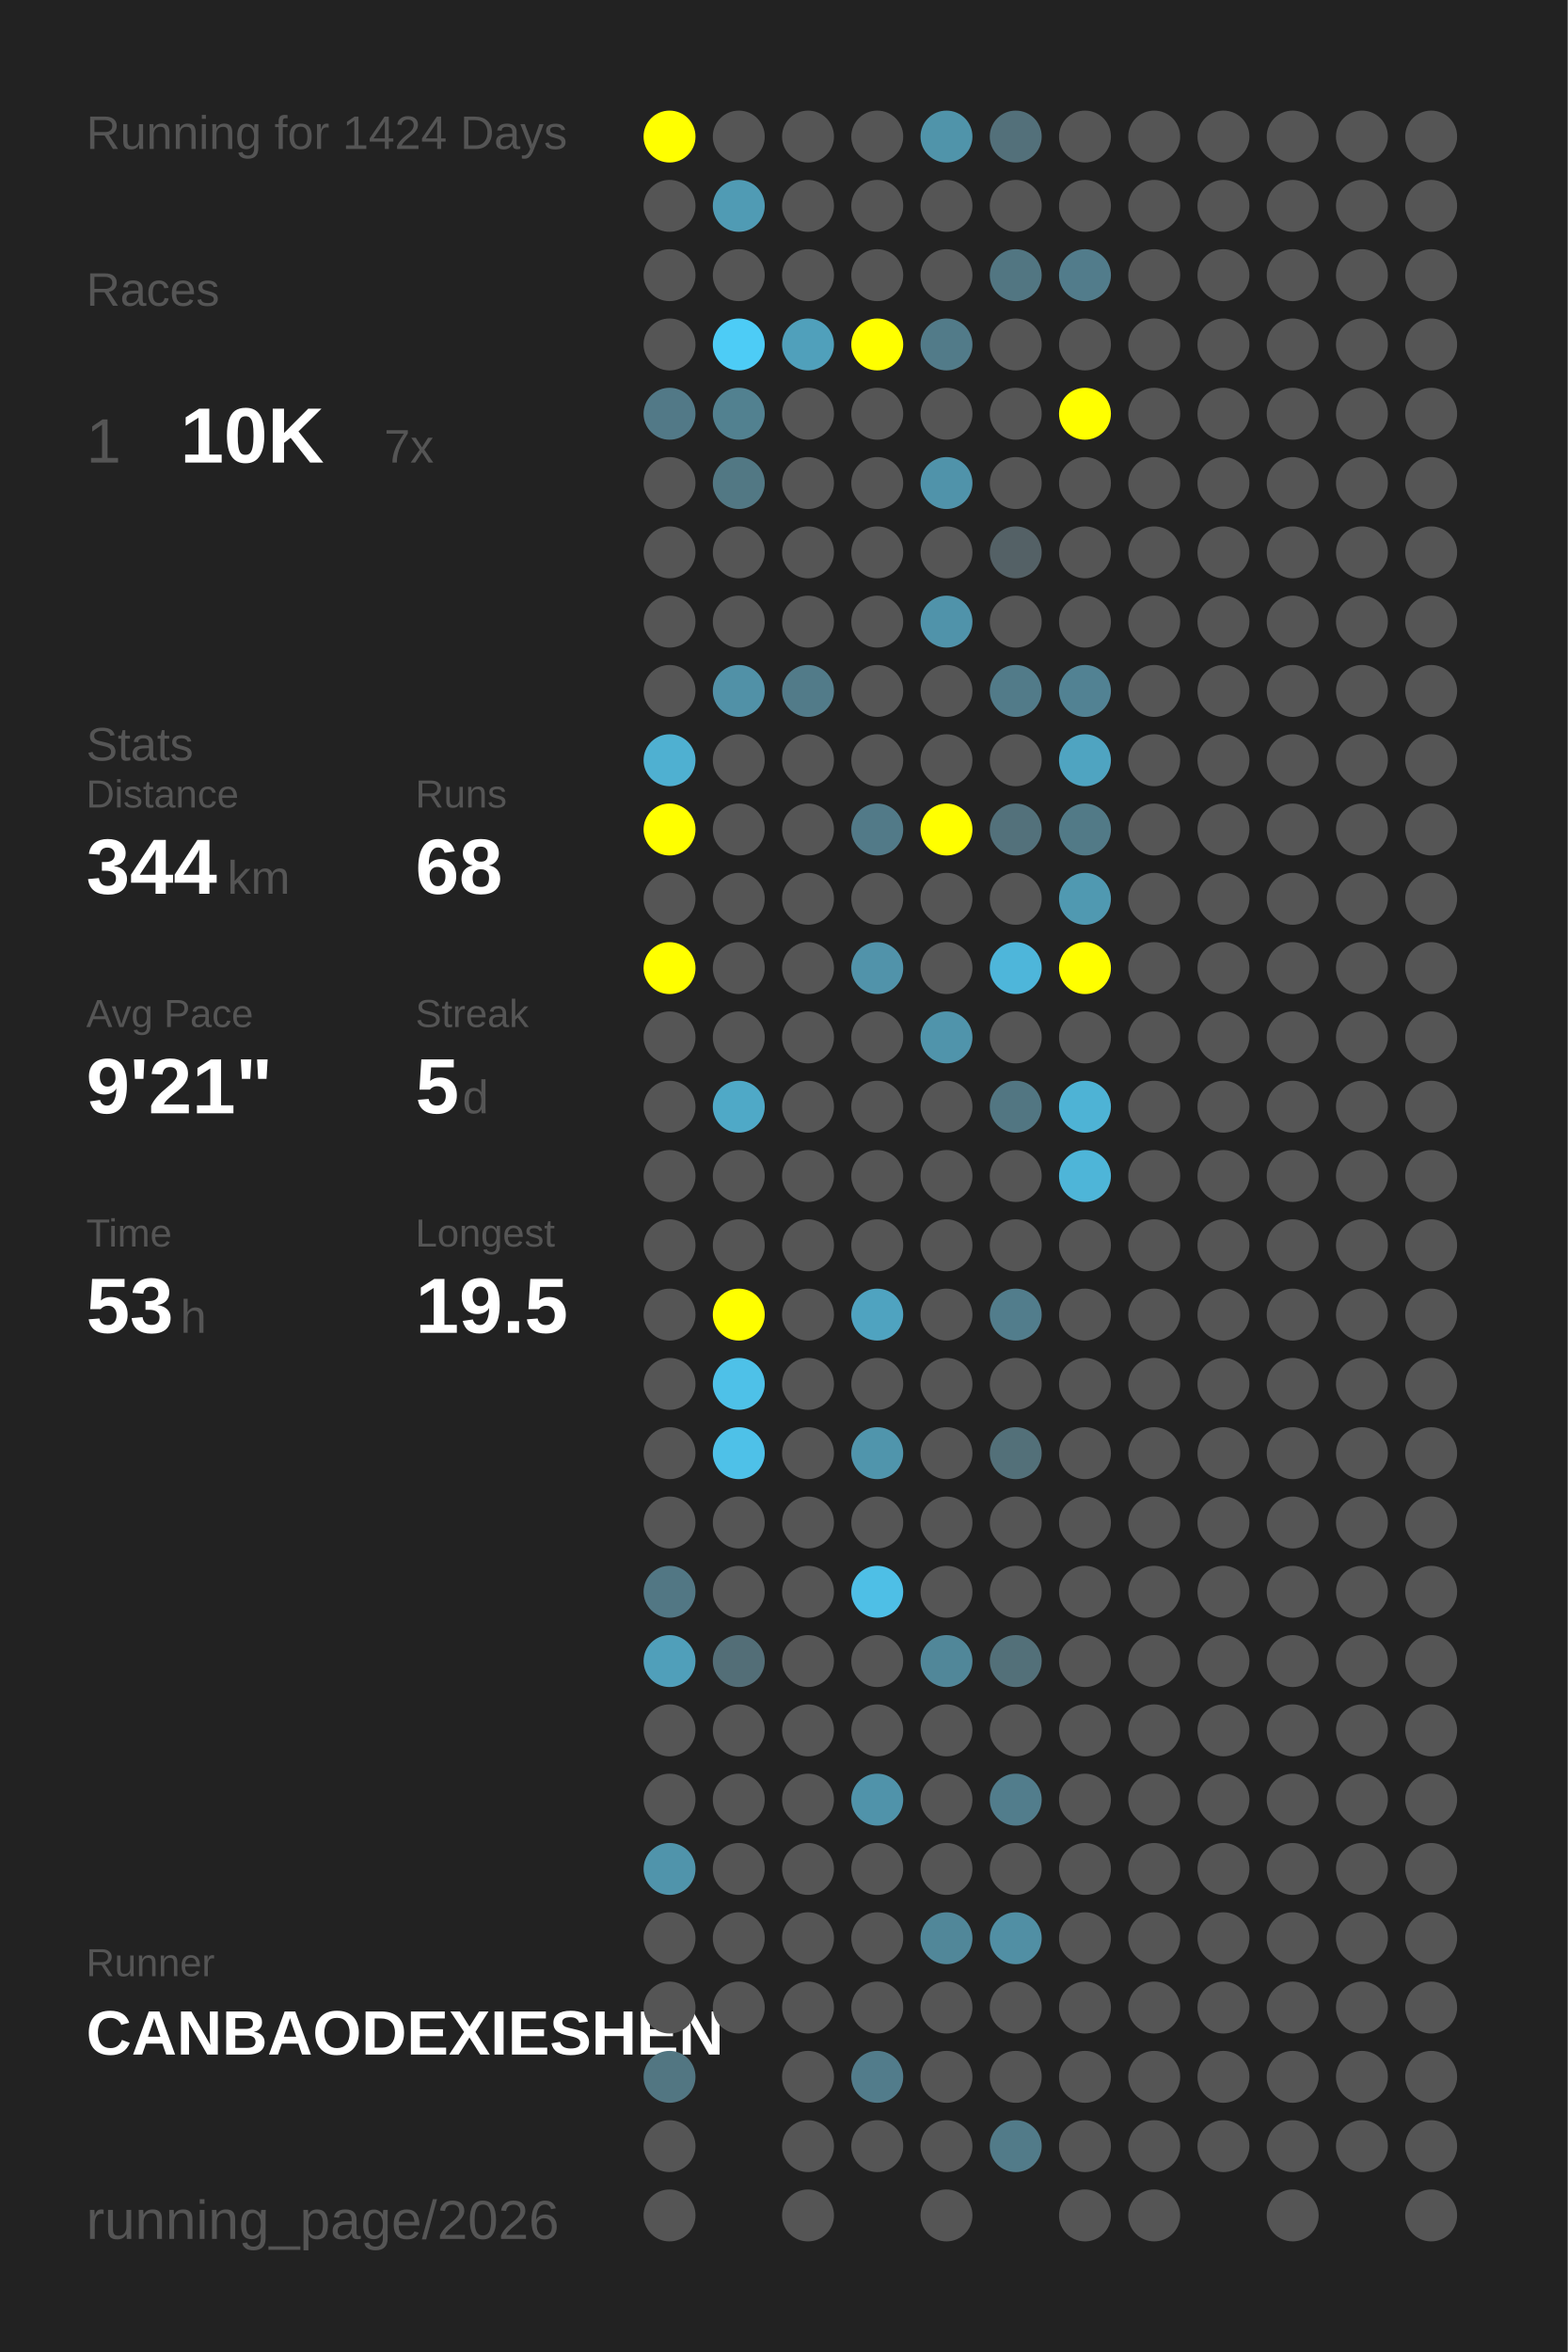
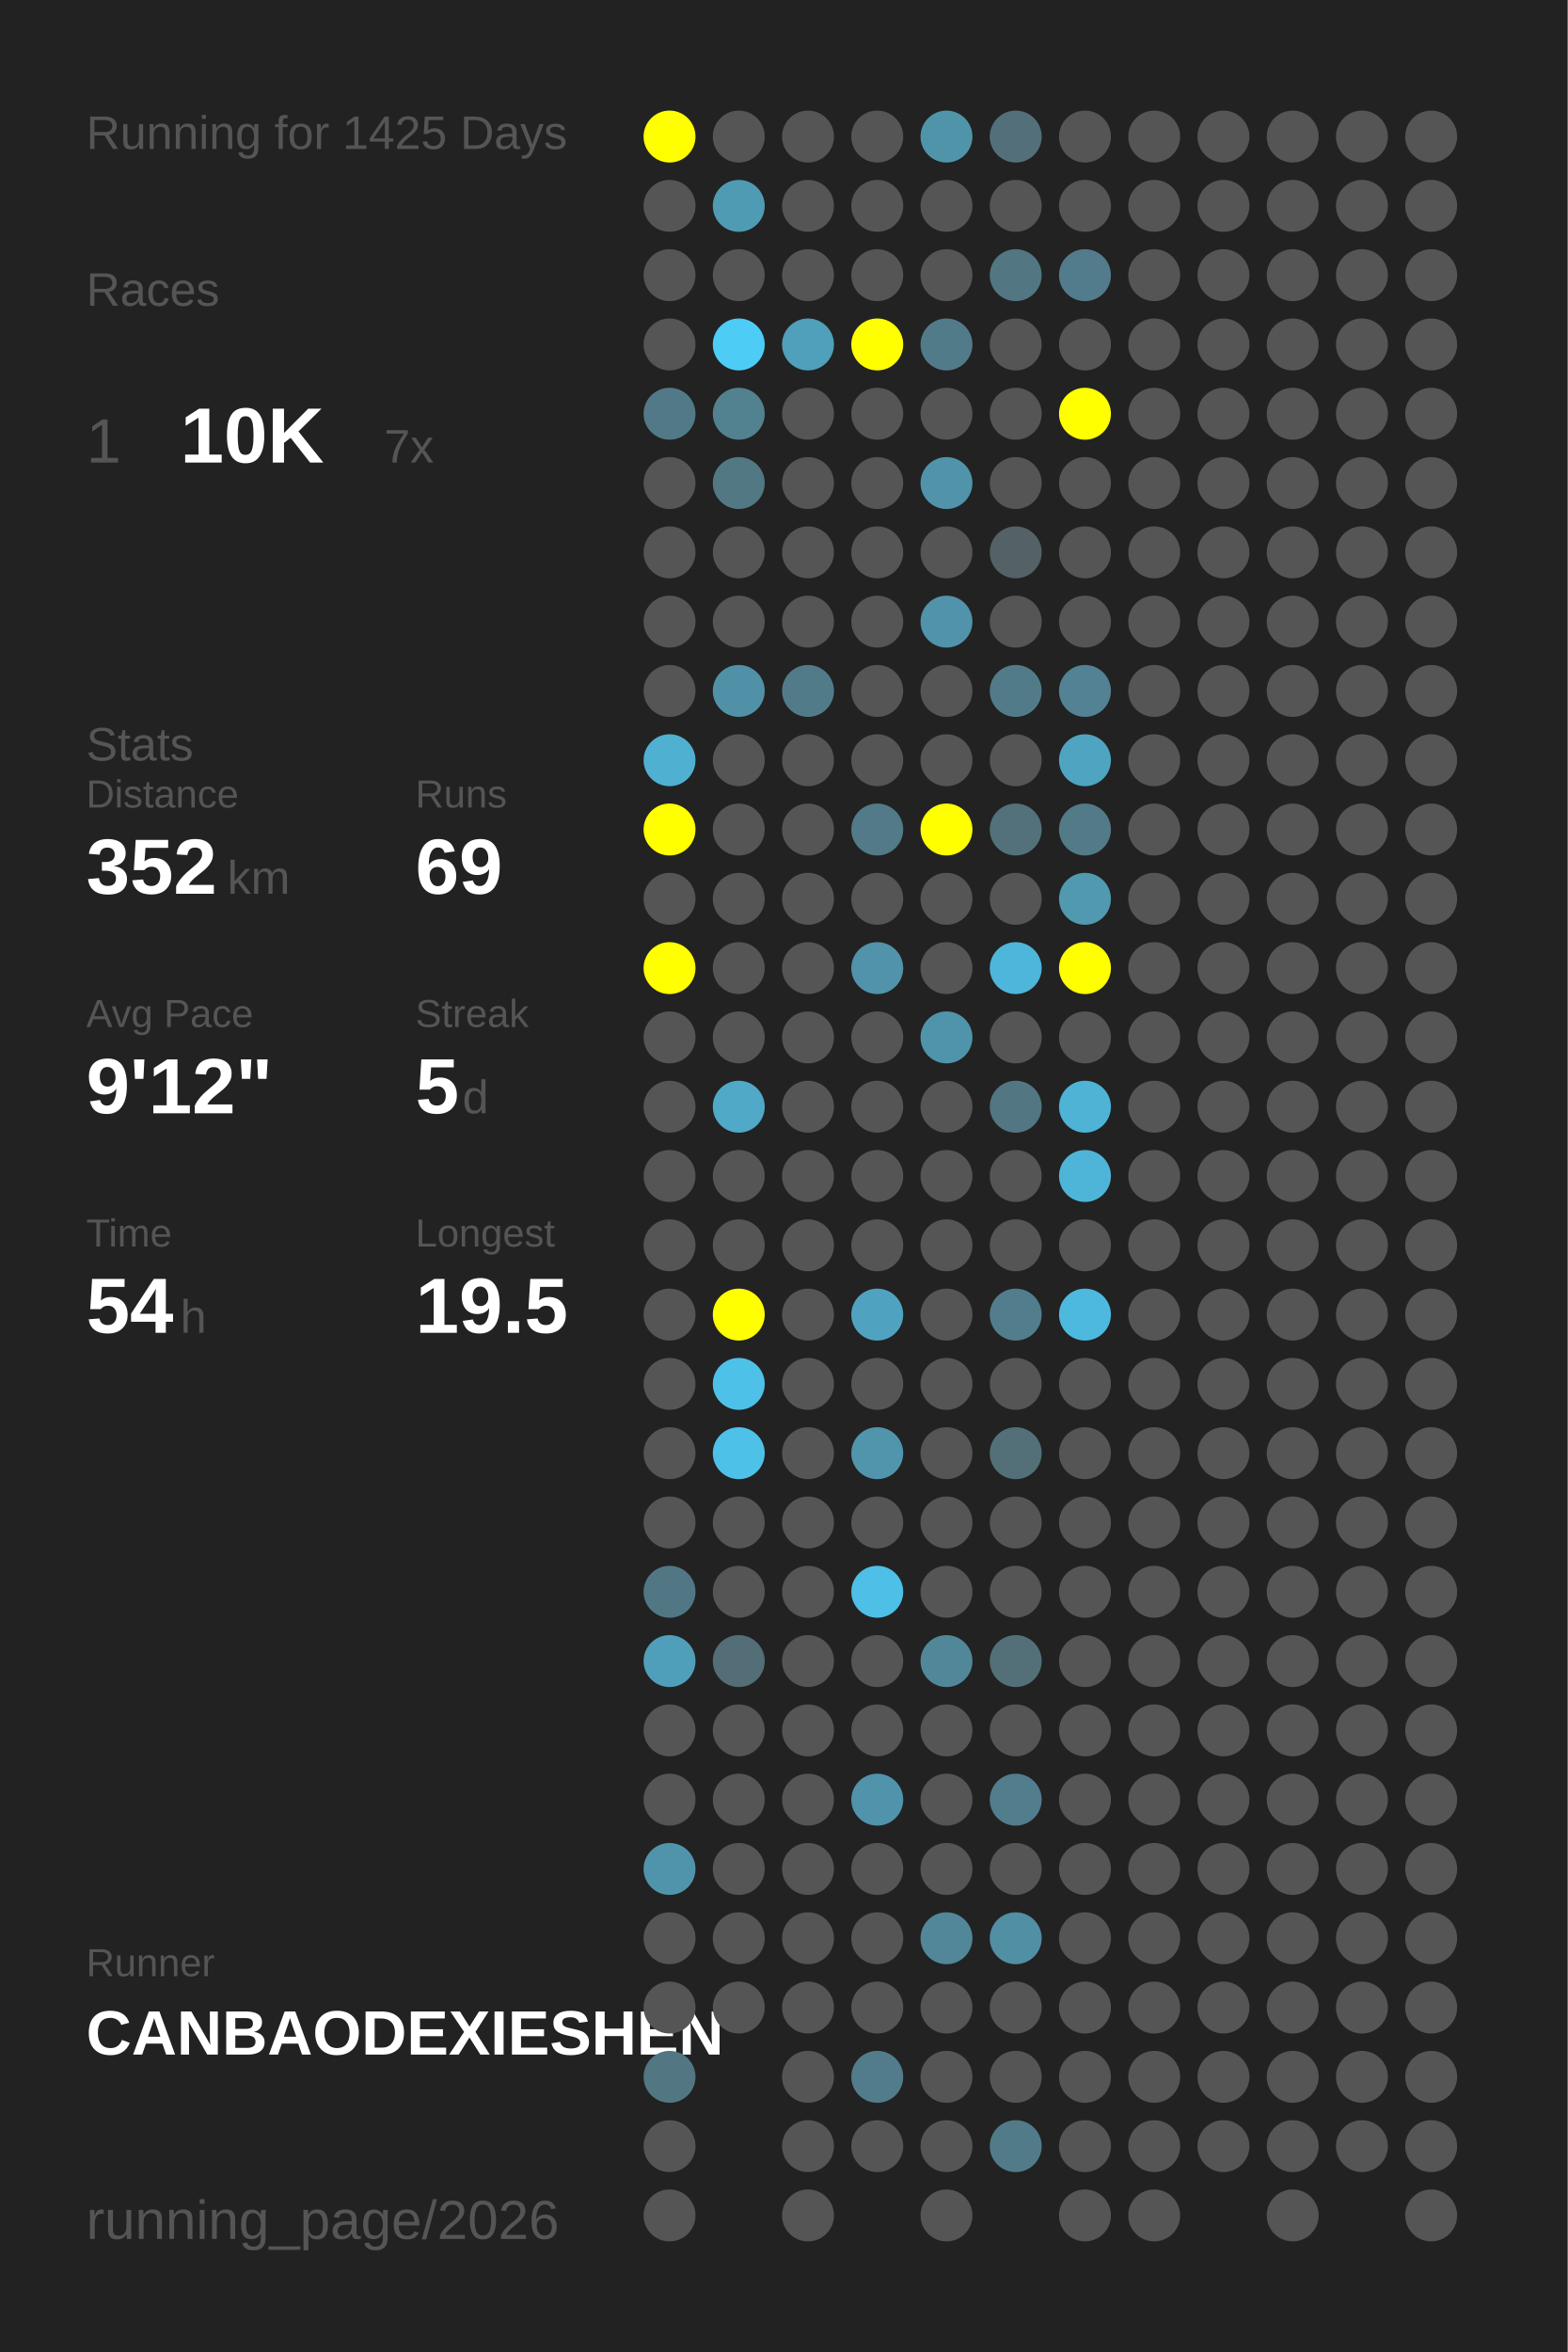
<svg xmlns="http://www.w3.org/2000/svg" baseProfile="full" height="300mm" version="1.1" viewBox="0,0,200,300" width="200mm">
  <defs />
  <rect fill="#222222" height="300" width="200" x="0" y="0" />
-   <text fill="#555555" style="font-size:6px; font-family:Arial;" x="11" y="19">Running for 1424 Days</text>
+   <text fill="#555555" style="font-size:6px; font-family:Arial;" x="11" y="19">Running for 1425 Days</text>
  <text fill="#555555" style="font-size:6px; font-family:Arial;" x="11" y="39">Races</text>
  <text fill="#555555" style="font-size:8px; font-family:Arial;" x="11" y="59">1</text>
  <text fill="#FFFFFF" style="font-size:10px; font-family:Arial; font-weight:bold;" x="23" y="59">10K</text>
  <text fill="#555555" style="font-size:6px; font-family:Arial;" x="49" y="59">7x</text>
  <text fill="#555555" style="font-size:6px; font-family:Arial;" x="11" y="97">Stats</text>
  <text fill="#555555" style="font-size:5px; font-family:Arial;" x="11" y="103">Distance</text>
-   <text fill="#FFFFFF" style="font-size:10px; font-family:Arial; font-weight:bold;" x="11" y="114">344</text>
+   <text fill="#FFFFFF" style="font-size:10px; font-family:Arial; font-weight:bold;" x="11" y="114">352</text>
  <text fill="#555555" style="font-size:6px; font-family:Arial;" x="29" y="114">km</text>
  <text fill="#555555" style="font-size:5px; font-family:Arial;" x="53" y="103">Runs</text>
-   <text fill="#FFFFFF" style="font-size:10px; font-family:Arial; font-weight:bold;" x="53" y="114">68</text>
+   <text fill="#FFFFFF" style="font-size:10px; font-family:Arial; font-weight:bold;" x="53" y="114">69</text>
  <text fill="#555555" style="font-size:5px; font-family:Arial;" x="11" y="131">Avg Pace</text>
-   <text fill="#FFFFFF" style="font-size:10px; font-family:Arial; font-weight:bold;" x="11" y="142">9'21"</text>
+   <text fill="#FFFFFF" style="font-size:10px; font-family:Arial; font-weight:bold;" x="11" y="142">9'12"</text>
  <text fill="#555555" style="font-size:5px; font-family:Arial;" x="53" y="131">Streak</text>
  <text fill="#FFFFFF" style="font-size:10px; font-family:Arial; font-weight:bold;" x="53" y="142">5</text>
  <text fill="#555555" style="font-size:6px; font-family:Arial;" x="59" y="142">d</text>
  <text fill="#555555" style="font-size:5px; font-family:Arial;" x="11" y="159">Time</text>
-   <text fill="#FFFFFF" style="font-size:10px; font-family:Arial; font-weight:bold;" x="11" y="170">53</text>
+   <text fill="#FFFFFF" style="font-size:10px; font-family:Arial; font-weight:bold;" x="11" y="170">54</text>
  <text fill="#555555" style="font-size:6px; font-family:Arial;" x="23" y="170">h</text>
  <text fill="#555555" style="font-size:5px; font-family:Arial;" x="53" y="159">Longest</text>
  <text fill="#FFFFFF" style="font-size:10px; font-family:Arial; font-weight:bold;" x="53" y="170">19.5</text>
  <text fill="#555555" style="font-size:5px; font-family:Arial;" x="11" y="252.065">Runner</text>
  <text fill="#FFFFFF" style="font-size:8px; font-family:Arial; font-weight:bold;" x="11" y="262.065">CANBAODEXIESHEN</text>
  <text fill="#555555" style="font-size:7px; font-family:Arial;" x="11" y="285.581">running_page/2026</text>
  <circle cx="85.417" cy="17.419" fill="#FFFF00" r="3.312" />
  <circle cx="85.417" cy="26.258" fill="#555555" r="3.312" />
  <circle cx="85.417" cy="35.097" fill="#555555" r="3.312" />
  <circle cx="85.417" cy="43.935" fill="#555555" r="3.312" />
  <circle cx="85.417" cy="52.774" fill="#527987" r="3.312" />
  <circle cx="85.417" cy="61.613" fill="#555555" r="3.312" />
  <circle cx="85.417" cy="70.452" fill="#555555" r="3.312" />
  <circle cx="85.417" cy="79.29" fill="#555555" r="3.312" />
  <circle cx="85.417" cy="88.129" fill="#555555" r="3.312" />
  <circle cx="85.417" cy="96.968" fill="#4fb0d1" r="3.312" />
  <circle cx="85.417" cy="105.806" fill="#FFFF00" r="3.312" />
  <circle cx="85.417" cy="114.645" fill="#555555" r="3.312" />
  <circle cx="85.417" cy="123.484" fill="#FFFF00" r="3.312" />
  <circle cx="85.417" cy="132.323" fill="#555555" r="3.312" />
  <circle cx="85.417" cy="141.161" fill="#555555" r="3.312" />
  <circle cx="85.417" cy="150" fill="#555555" r="3.312" />
  <circle cx="85.417" cy="158.839" fill="#555555" r="3.312" />
  <circle cx="85.417" cy="167.677" fill="#555555" r="3.312" />
  <circle cx="85.417" cy="176.516" fill="#555555" r="3.312" />
  <circle cx="85.417" cy="185.355" fill="#555555" r="3.312" />
  <circle cx="85.417" cy="194.194" fill="#555555" r="3.312" />
  <circle cx="85.417" cy="203.032" fill="#527784" r="3.312" />
  <circle cx="85.417" cy="211.871" fill="#509fba" r="3.312" />
  <circle cx="85.417" cy="220.71" fill="#555555" r="3.312" />
  <circle cx="85.417" cy="229.548" fill="#555555" r="3.312" />
  <circle cx="85.417" cy="238.387" fill="#5094ab" r="3.312" />
  <circle cx="85.417" cy="247.226" fill="#555555" r="3.312" />
  <circle cx="85.417" cy="256.065" fill="#555555" r="3.312" />
  <circle cx="85.417" cy="264.903" fill="#527682" r="3.312" />
  <circle cx="85.417" cy="273.742" fill="#555555" r="3.312" />
  <circle cx="85.417" cy="282.581" fill="#555555" r="3.312" />
  <circle cx="94.25" cy="17.419" fill="#555555" r="3.312" />
  <circle cx="94.25" cy="26.258" fill="#509bb4" r="3.312" />
  <circle cx="94.25" cy="35.097" fill="#555555" r="3.312" />
  <circle cx="94.25" cy="43.935" fill="#4dccf6" r="3.312" />
  <circle cx="94.25" cy="52.774" fill="#528190" r="3.312" />
  <circle cx="94.25" cy="61.613" fill="#527884" r="3.312" />
  <circle cx="94.25" cy="70.452" fill="#555555" r="3.312" />
  <circle cx="94.25" cy="79.29" fill="#555555" r="3.312" />
  <circle cx="94.25" cy="88.129" fill="#5191a7" r="3.312" />
  <circle cx="94.25" cy="96.968" fill="#555555" r="3.312" />
  <circle cx="94.25" cy="105.806" fill="#555555" r="3.312" />
  <circle cx="94.25" cy="114.645" fill="#555555" r="3.312" />
  <circle cx="94.25" cy="123.484" fill="#555555" r="3.312" />
  <circle cx="94.25" cy="132.323" fill="#555555" r="3.312" />
  <circle cx="94.25" cy="141.161" fill="#4fa9c7" r="3.312" />
  <circle cx="94.25" cy="150" fill="#555555" r="3.312" />
  <circle cx="94.25" cy="158.839" fill="#555555" r="3.312" />
  <circle cx="94.25" cy="167.677" fill="#FFFF00" r="3.312" />
  <circle cx="94.25" cy="176.516" fill="#4ec1e8" r="3.312" />
  <circle cx="94.25" cy="185.355" fill="#4ec1e8" r="3.312" />
  <circle cx="94.25" cy="194.194" fill="#555555" r="3.312" />
  <circle cx="94.25" cy="203.032" fill="#555555" r="3.312" />
  <circle cx="94.25" cy="211.871" fill="#536e77" r="3.312" />
  <circle cx="94.25" cy="220.71" fill="#555555" r="3.312" />
  <circle cx="94.25" cy="229.548" fill="#555555" r="3.312" />
  <circle cx="94.25" cy="238.387" fill="#555555" r="3.312" />
  <circle cx="94.25" cy="247.226" fill="#555555" r="3.312" />
  <circle cx="94.25" cy="256.065" fill="#555555" r="3.312" />
  <circle cx="103.083" cy="17.419" fill="#555555" r="3.312" />
  <circle cx="103.083" cy="26.258" fill="#555555" r="3.312" />
  <circle cx="103.083" cy="35.097" fill="#555555" r="3.312" />
  <circle cx="103.083" cy="43.935" fill="#50a0bb" r="3.312" />
  <circle cx="103.083" cy="52.774" fill="#555555" r="3.312" />
  <circle cx="103.083" cy="61.613" fill="#555555" r="3.312" />
  <circle cx="103.083" cy="70.452" fill="#555555" r="3.312" />
  <circle cx="103.083" cy="79.29" fill="#555555" r="3.312" />
  <circle cx="103.083" cy="88.129" fill="#527b89" r="3.312" />
  <circle cx="103.083" cy="96.968" fill="#555555" r="3.312" />
  <circle cx="103.083" cy="105.806" fill="#555555" r="3.312" />
  <circle cx="103.083" cy="114.645" fill="#555555" r="3.312" />
  <circle cx="103.083" cy="123.484" fill="#555555" r="3.312" />
  <circle cx="103.083" cy="132.323" fill="#555555" r="3.312" />
  <circle cx="103.083" cy="141.161" fill="#555555" r="3.312" />
  <circle cx="103.083" cy="150" fill="#555555" r="3.312" />
  <circle cx="103.083" cy="158.839" fill="#555555" r="3.312" />
  <circle cx="103.083" cy="167.677" fill="#555555" r="3.312" />
  <circle cx="103.083" cy="176.516" fill="#555555" r="3.312" />
  <circle cx="103.083" cy="185.355" fill="#555555" r="3.312" />
  <circle cx="103.083" cy="194.194" fill="#555555" r="3.312" />
  <circle cx="103.083" cy="203.032" fill="#555555" r="3.312" />
  <circle cx="103.083" cy="211.871" fill="#555555" r="3.312" />
  <circle cx="103.083" cy="220.71" fill="#555555" r="3.312" />
  <circle cx="103.083" cy="229.548" fill="#555555" r="3.312" />
  <circle cx="103.083" cy="238.387" fill="#555555" r="3.312" />
  <circle cx="103.083" cy="247.226" fill="#555555" r="3.312" />
  <circle cx="103.083" cy="256.065" fill="#555555" r="3.312" />
  <circle cx="103.083" cy="264.903" fill="#555555" r="3.312" />
  <circle cx="103.083" cy="273.742" fill="#555555" r="3.312" />
  <circle cx="103.083" cy="282.581" fill="#555555" r="3.312" />
  <circle cx="111.917" cy="17.419" fill="#555555" r="3.312" />
  <circle cx="111.917" cy="26.258" fill="#555555" r="3.312" />
  <circle cx="111.917" cy="35.097" fill="#555555" r="3.312" />
  <circle cx="111.917" cy="43.935" fill="#FFFF00" r="3.312" />
  <circle cx="111.917" cy="52.774" fill="#555555" r="3.312" />
  <circle cx="111.917" cy="61.613" fill="#555555" r="3.312" />
  <circle cx="111.917" cy="70.452" fill="#555555" r="3.312" />
  <circle cx="111.917" cy="79.29" fill="#555555" r="3.312" />
  <circle cx="111.917" cy="88.129" fill="#555555" r="3.312" />
  <circle cx="111.917" cy="96.968" fill="#555555" r="3.312" />
  <circle cx="111.917" cy="105.806" fill="#527a88" r="3.312" />
  <circle cx="111.917" cy="114.645" fill="#555555" r="3.312" />
  <circle cx="111.917" cy="123.484" fill="#5193aa" r="3.312" />
  <circle cx="111.917" cy="132.323" fill="#555555" r="3.312" />
  <circle cx="111.917" cy="141.161" fill="#555555" r="3.312" />
  <circle cx="111.917" cy="150" fill="#555555" r="3.312" />
  <circle cx="111.917" cy="158.839" fill="#555555" r="3.312" />
  <circle cx="111.917" cy="167.677" fill="#4fa3c0" r="3.312" />
  <circle cx="111.917" cy="176.516" fill="#555555" r="3.312" />
  <circle cx="111.917" cy="185.355" fill="#5095ac" r="3.312" />
  <circle cx="111.917" cy="194.194" fill="#555555" r="3.312" />
  <circle cx="111.917" cy="203.032" fill="#4ebfe6" r="3.312" />
  <circle cx="111.917" cy="211.871" fill="#555555" r="3.312" />
  <circle cx="111.917" cy="220.71" fill="#555555" r="3.312" />
  <circle cx="111.917" cy="229.548" fill="#5093aa" r="3.312" />
  <circle cx="111.917" cy="238.387" fill="#555555" r="3.312" />
  <circle cx="111.917" cy="247.226" fill="#555555" r="3.312" />
  <circle cx="111.917" cy="256.065" fill="#555555" r="3.312" />
  <circle cx="111.917" cy="264.903" fill="#527c8b" r="3.312" />
  <circle cx="111.917" cy="273.742" fill="#555555" r="3.312" />
  <circle cx="120.75" cy="17.419" fill="#5094aa" r="3.312" />
  <circle cx="120.75" cy="26.258" fill="#555555" r="3.312" />
  <circle cx="120.75" cy="35.097" fill="#555555" r="3.312" />
  <circle cx="120.75" cy="43.935" fill="#527b89" r="3.312" />
  <circle cx="120.75" cy="52.774" fill="#555555" r="3.312" />
  <circle cx="120.75" cy="61.613" fill="#5093aa" r="3.312" />
  <circle cx="120.75" cy="70.452" fill="#555555" r="3.312" />
  <circle cx="120.75" cy="79.29" fill="#5093aa" r="3.312" />
  <circle cx="120.75" cy="88.129" fill="#555555" r="3.312" />
  <circle cx="120.75" cy="96.968" fill="#555555" r="3.312" />
  <circle cx="120.75" cy="105.806" fill="#FFFF00" r="3.312" />
  <circle cx="120.75" cy="114.645" fill="#555555" r="3.312" />
  <circle cx="120.75" cy="123.484" fill="#555555" r="3.312" />
  <circle cx="120.75" cy="132.323" fill="#5094ab" r="3.312" />
  <circle cx="120.75" cy="141.161" fill="#555555" r="3.312" />
  <circle cx="120.75" cy="150" fill="#555555" r="3.312" />
  <circle cx="120.75" cy="158.839" fill="#555555" r="3.312" />
  <circle cx="120.75" cy="167.677" fill="#555555" r="3.312" />
  <circle cx="120.75" cy="176.516" fill="#555555" r="3.312" />
  <circle cx="120.75" cy="185.355" fill="#555555" r="3.312" />
  <circle cx="120.75" cy="194.194" fill="#555555" r="3.312" />
  <circle cx="120.75" cy="203.032" fill="#555555" r="3.312" />
  <circle cx="120.75" cy="211.871" fill="#518799" r="3.312" />
  <circle cx="120.75" cy="220.71" fill="#555555" r="3.312" />
  <circle cx="120.75" cy="229.548" fill="#555555" r="3.312" />
  <circle cx="120.75" cy="238.387" fill="#555555" r="3.312" />
  <circle cx="120.75" cy="247.226" fill="#518799" r="3.312" />
  <circle cx="120.75" cy="256.065" fill="#555555" r="3.312" />
  <circle cx="120.75" cy="264.903" fill="#555555" r="3.312" />
  <circle cx="120.75" cy="273.742" fill="#555555" r="3.312" />
  <circle cx="120.75" cy="282.581" fill="#555555" r="3.312" />
  <circle cx="129.583" cy="17.419" fill="#53707a" r="3.312" />
  <circle cx="129.583" cy="26.258" fill="#555555" r="3.312" />
  <circle cx="129.583" cy="35.097" fill="#527682" r="3.312" />
  <circle cx="129.583" cy="43.935" fill="#555555" r="3.312" />
  <circle cx="129.583" cy="52.774" fill="#555555" r="3.312" />
  <circle cx="129.583" cy="61.613" fill="#555555" r="3.312" />
  <circle cx="129.583" cy="70.452" fill="#546166" r="3.312" />
  <circle cx="129.583" cy="79.29" fill="#555555" r="3.312" />
  <circle cx="129.583" cy="88.129" fill="#527b89" r="3.312" />
  <circle cx="129.583" cy="96.968" fill="#555555" r="3.312" />
  <circle cx="129.583" cy="105.806" fill="#53717b" r="3.312" />
  <circle cx="129.583" cy="114.645" fill="#555555" r="3.312" />
  <circle cx="129.583" cy="123.484" fill="#4eb6da" r="3.312" />
  <circle cx="129.583" cy="132.323" fill="#555555" r="3.312" />
  <circle cx="129.583" cy="141.161" fill="#527682" r="3.312" />
  <circle cx="129.583" cy="150" fill="#555555" r="3.312" />
  <circle cx="129.583" cy="158.839" fill="#555555" r="3.312" />
  <circle cx="129.583" cy="167.677" fill="#527d8c" r="3.312" />
  <circle cx="129.583" cy="176.516" fill="#555555" r="3.312" />
  <circle cx="129.583" cy="185.355" fill="#537079" r="3.312" />
  <circle cx="129.583" cy="194.194" fill="#555555" r="3.312" />
  <circle cx="129.583" cy="203.032" fill="#555555" r="3.312" />
  <circle cx="129.583" cy="211.871" fill="#537079" r="3.312" />
  <circle cx="129.583" cy="220.71" fill="#555555" r="3.312" />
  <circle cx="129.583" cy="229.548" fill="#527d8c" r="3.312" />
  <circle cx="129.583" cy="238.387" fill="#555555" r="3.312" />
  <circle cx="129.583" cy="247.226" fill="#518fa4" r="3.312" />
  <circle cx="129.583" cy="256.065" fill="#555555" r="3.312" />
  <circle cx="129.583" cy="264.903" fill="#555555" r="3.312" />
  <circle cx="129.583" cy="273.742" fill="#527b89" r="3.312" />
  <circle cx="138.417" cy="17.419" fill="#555555" r="3.312" />
  <circle cx="138.417" cy="26.258" fill="#555555" r="3.312" />
  <circle cx="138.417" cy="35.097" fill="#527c8b" r="3.312" />
  <circle cx="138.417" cy="43.935" fill="#555555" r="3.312" />
  <circle cx="138.417" cy="52.774" fill="#FFFF00" r="3.312" />
  <circle cx="138.417" cy="61.613" fill="#555555" r="3.312" />
  <circle cx="138.417" cy="70.452" fill="#555555" r="3.312" />
  <circle cx="138.417" cy="79.29" fill="#555555" r="3.312" />
  <circle cx="138.417" cy="88.129" fill="#528293" r="3.312" />
  <circle cx="138.417" cy="96.968" fill="#4fa4c1" r="3.312" />
  <circle cx="138.417" cy="105.806" fill="#527a87" r="3.312" />
  <circle cx="138.417" cy="114.645" fill="#5099b1" r="3.312" />
  <circle cx="138.417" cy="123.484" fill="#FFFF00" r="3.312" />
  <circle cx="138.417" cy="132.323" fill="#555555" r="3.312" />
  <circle cx="138.417" cy="141.161" fill="#4eb3d5" r="3.312" />
  <circle cx="138.417" cy="150" fill="#4eb5d8" r="3.312" />
  <circle cx="138.417" cy="158.839" fill="#555555" r="3.312" />
-   <circle cx="138.417" cy="167.677" fill="#555555" r="3.312" />
+   <circle cx="138.417" cy="167.677" fill="#4eb9de" r="3.312" />
  <circle cx="138.417" cy="176.516" fill="#555555" r="3.312" />
  <circle cx="138.417" cy="185.355" fill="#555555" r="3.312" />
  <circle cx="138.417" cy="194.194" fill="#555555" r="3.312" />
  <circle cx="138.417" cy="203.032" fill="#555555" r="3.312" />
  <circle cx="138.417" cy="211.871" fill="#555555" r="3.312" />
  <circle cx="138.417" cy="220.71" fill="#555555" r="3.312" />
  <circle cx="138.417" cy="229.548" fill="#555555" r="3.312" />
  <circle cx="138.417" cy="238.387" fill="#555555" r="3.312" />
  <circle cx="138.417" cy="247.226" fill="#555555" r="3.312" />
  <circle cx="138.417" cy="256.065" fill="#555555" r="3.312" />
  <circle cx="138.417" cy="264.903" fill="#555555" r="3.312" />
  <circle cx="138.417" cy="273.742" fill="#555555" r="3.312" />
  <circle cx="138.417" cy="282.581" fill="#555555" r="3.312" />
  <circle cx="147.25" cy="17.419" fill="#555555" r="3.312" />
  <circle cx="147.25" cy="26.258" fill="#555555" r="3.312" />
  <circle cx="147.25" cy="35.097" fill="#555555" r="3.312" />
  <circle cx="147.25" cy="43.935" fill="#555555" r="3.312" />
  <circle cx="147.25" cy="52.774" fill="#555555" r="3.312" />
  <circle cx="147.25" cy="61.613" fill="#555555" r="3.312" />
  <circle cx="147.25" cy="70.452" fill="#555555" r="3.312" />
  <circle cx="147.25" cy="79.29" fill="#555555" r="3.312" />
  <circle cx="147.25" cy="88.129" fill="#555555" r="3.312" />
  <circle cx="147.25" cy="96.968" fill="#555555" r="3.312" />
  <circle cx="147.25" cy="105.806" fill="#555555" r="3.312" />
  <circle cx="147.25" cy="114.645" fill="#555555" r="3.312" />
  <circle cx="147.25" cy="123.484" fill="#555555" r="3.312" />
  <circle cx="147.25" cy="132.323" fill="#555555" r="3.312" />
  <circle cx="147.25" cy="141.161" fill="#555555" r="3.312" />
  <circle cx="147.25" cy="150" fill="#555555" r="3.312" />
  <circle cx="147.25" cy="158.839" fill="#555555" r="3.312" />
  <circle cx="147.25" cy="167.677" fill="#555555" r="3.312" />
  <circle cx="147.25" cy="176.516" fill="#555555" r="3.312" />
  <circle cx="147.25" cy="185.355" fill="#555555" r="3.312" />
  <circle cx="147.25" cy="194.194" fill="#555555" r="3.312" />
  <circle cx="147.25" cy="203.032" fill="#555555" r="3.312" />
  <circle cx="147.25" cy="211.871" fill="#555555" r="3.312" />
  <circle cx="147.25" cy="220.71" fill="#555555" r="3.312" />
  <circle cx="147.25" cy="229.548" fill="#555555" r="3.312" />
  <circle cx="147.25" cy="238.387" fill="#555555" r="3.312" />
  <circle cx="147.25" cy="247.226" fill="#555555" r="3.312" />
  <circle cx="147.25" cy="256.065" fill="#555555" r="3.312" />
  <circle cx="147.25" cy="264.903" fill="#555555" r="3.312" />
  <circle cx="147.25" cy="273.742" fill="#555555" r="3.312" />
  <circle cx="147.25" cy="282.581" fill="#555555" r="3.312" />
  <circle cx="156.083" cy="17.419" fill="#555555" r="3.312" />
  <circle cx="156.083" cy="26.258" fill="#555555" r="3.312" />
  <circle cx="156.083" cy="35.097" fill="#555555" r="3.312" />
  <circle cx="156.083" cy="43.935" fill="#555555" r="3.312" />
  <circle cx="156.083" cy="52.774" fill="#555555" r="3.312" />
  <circle cx="156.083" cy="61.613" fill="#555555" r="3.312" />
  <circle cx="156.083" cy="70.452" fill="#555555" r="3.312" />
  <circle cx="156.083" cy="79.29" fill="#555555" r="3.312" />
  <circle cx="156.083" cy="88.129" fill="#555555" r="3.312" />
  <circle cx="156.083" cy="96.968" fill="#555555" r="3.312" />
  <circle cx="156.083" cy="105.806" fill="#555555" r="3.312" />
  <circle cx="156.083" cy="114.645" fill="#555555" r="3.312" />
  <circle cx="156.083" cy="123.484" fill="#555555" r="3.312" />
  <circle cx="156.083" cy="132.323" fill="#555555" r="3.312" />
  <circle cx="156.083" cy="141.161" fill="#555555" r="3.312" />
  <circle cx="156.083" cy="150" fill="#555555" r="3.312" />
  <circle cx="156.083" cy="158.839" fill="#555555" r="3.312" />
  <circle cx="156.083" cy="167.677" fill="#555555" r="3.312" />
  <circle cx="156.083" cy="176.516" fill="#555555" r="3.312" />
  <circle cx="156.083" cy="185.355" fill="#555555" r="3.312" />
  <circle cx="156.083" cy="194.194" fill="#555555" r="3.312" />
  <circle cx="156.083" cy="203.032" fill="#555555" r="3.312" />
  <circle cx="156.083" cy="211.871" fill="#555555" r="3.312" />
  <circle cx="156.083" cy="220.71" fill="#555555" r="3.312" />
  <circle cx="156.083" cy="229.548" fill="#555555" r="3.312" />
  <circle cx="156.083" cy="238.387" fill="#555555" r="3.312" />
  <circle cx="156.083" cy="247.226" fill="#555555" r="3.312" />
  <circle cx="156.083" cy="256.065" fill="#555555" r="3.312" />
  <circle cx="156.083" cy="264.903" fill="#555555" r="3.312" />
  <circle cx="156.083" cy="273.742" fill="#555555" r="3.312" />
  <circle cx="164.917" cy="17.419" fill="#555555" r="3.312" />
  <circle cx="164.917" cy="26.258" fill="#555555" r="3.312" />
  <circle cx="164.917" cy="35.097" fill="#555555" r="3.312" />
  <circle cx="164.917" cy="43.935" fill="#555555" r="3.312" />
  <circle cx="164.917" cy="52.774" fill="#555555" r="3.312" />
  <circle cx="164.917" cy="61.613" fill="#555555" r="3.312" />
  <circle cx="164.917" cy="70.452" fill="#555555" r="3.312" />
  <circle cx="164.917" cy="79.29" fill="#555555" r="3.312" />
  <circle cx="164.917" cy="88.129" fill="#555555" r="3.312" />
  <circle cx="164.917" cy="96.968" fill="#555555" r="3.312" />
  <circle cx="164.917" cy="105.806" fill="#555555" r="3.312" />
  <circle cx="164.917" cy="114.645" fill="#555555" r="3.312" />
  <circle cx="164.917" cy="123.484" fill="#555555" r="3.312" />
  <circle cx="164.917" cy="132.323" fill="#555555" r="3.312" />
  <circle cx="164.917" cy="141.161" fill="#555555" r="3.312" />
  <circle cx="164.917" cy="150" fill="#555555" r="3.312" />
  <circle cx="164.917" cy="158.839" fill="#555555" r="3.312" />
  <circle cx="164.917" cy="167.677" fill="#555555" r="3.312" />
  <circle cx="164.917" cy="176.516" fill="#555555" r="3.312" />
  <circle cx="164.917" cy="185.355" fill="#555555" r="3.312" />
  <circle cx="164.917" cy="194.194" fill="#555555" r="3.312" />
  <circle cx="164.917" cy="203.032" fill="#555555" r="3.312" />
  <circle cx="164.917" cy="211.871" fill="#555555" r="3.312" />
  <circle cx="164.917" cy="220.71" fill="#555555" r="3.312" />
  <circle cx="164.917" cy="229.548" fill="#555555" r="3.312" />
  <circle cx="164.917" cy="238.387" fill="#555555" r="3.312" />
  <circle cx="164.917" cy="247.226" fill="#555555" r="3.312" />
  <circle cx="164.917" cy="256.065" fill="#555555" r="3.312" />
  <circle cx="164.917" cy="264.903" fill="#555555" r="3.312" />
  <circle cx="164.917" cy="273.742" fill="#555555" r="3.312" />
  <circle cx="164.917" cy="282.581" fill="#555555" r="3.312" />
  <circle cx="173.75" cy="17.419" fill="#555555" r="3.312" />
  <circle cx="173.75" cy="26.258" fill="#555555" r="3.312" />
  <circle cx="173.75" cy="35.097" fill="#555555" r="3.312" />
  <circle cx="173.75" cy="43.935" fill="#555555" r="3.312" />
  <circle cx="173.75" cy="52.774" fill="#555555" r="3.312" />
  <circle cx="173.75" cy="61.613" fill="#555555" r="3.312" />
  <circle cx="173.75" cy="70.452" fill="#555555" r="3.312" />
  <circle cx="173.75" cy="79.29" fill="#555555" r="3.312" />
  <circle cx="173.75" cy="88.129" fill="#555555" r="3.312" />
  <circle cx="173.75" cy="96.968" fill="#555555" r="3.312" />
  <circle cx="173.75" cy="105.806" fill="#555555" r="3.312" />
  <circle cx="173.75" cy="114.645" fill="#555555" r="3.312" />
  <circle cx="173.75" cy="123.484" fill="#555555" r="3.312" />
  <circle cx="173.75" cy="132.323" fill="#555555" r="3.312" />
  <circle cx="173.75" cy="141.161" fill="#555555" r="3.312" />
  <circle cx="173.75" cy="150" fill="#555555" r="3.312" />
  <circle cx="173.75" cy="158.839" fill="#555555" r="3.312" />
  <circle cx="173.75" cy="167.677" fill="#555555" r="3.312" />
  <circle cx="173.75" cy="176.516" fill="#555555" r="3.312" />
  <circle cx="173.75" cy="185.355" fill="#555555" r="3.312" />
  <circle cx="173.75" cy="194.194" fill="#555555" r="3.312" />
  <circle cx="173.75" cy="203.032" fill="#555555" r="3.312" />
  <circle cx="173.75" cy="211.871" fill="#555555" r="3.312" />
  <circle cx="173.75" cy="220.71" fill="#555555" r="3.312" />
  <circle cx="173.75" cy="229.548" fill="#555555" r="3.312" />
  <circle cx="173.75" cy="238.387" fill="#555555" r="3.312" />
  <circle cx="173.75" cy="247.226" fill="#555555" r="3.312" />
  <circle cx="173.75" cy="256.065" fill="#555555" r="3.312" />
  <circle cx="173.75" cy="264.903" fill="#555555" r="3.312" />
  <circle cx="173.75" cy="273.742" fill="#555555" r="3.312" />
  <circle cx="182.583" cy="17.419" fill="#555555" r="3.312" />
  <circle cx="182.583" cy="26.258" fill="#555555" r="3.312" />
  <circle cx="182.583" cy="35.097" fill="#555555" r="3.312" />
  <circle cx="182.583" cy="43.935" fill="#555555" r="3.312" />
  <circle cx="182.583" cy="52.774" fill="#555555" r="3.312" />
  <circle cx="182.583" cy="61.613" fill="#555555" r="3.312" />
  <circle cx="182.583" cy="70.452" fill="#555555" r="3.312" />
  <circle cx="182.583" cy="79.29" fill="#555555" r="3.312" />
  <circle cx="182.583" cy="88.129" fill="#555555" r="3.312" />
  <circle cx="182.583" cy="96.968" fill="#555555" r="3.312" />
  <circle cx="182.583" cy="105.806" fill="#555555" r="3.312" />
  <circle cx="182.583" cy="114.645" fill="#555555" r="3.312" />
  <circle cx="182.583" cy="123.484" fill="#555555" r="3.312" />
  <circle cx="182.583" cy="132.323" fill="#555555" r="3.312" />
  <circle cx="182.583" cy="141.161" fill="#555555" r="3.312" />
  <circle cx="182.583" cy="150" fill="#555555" r="3.312" />
  <circle cx="182.583" cy="158.839" fill="#555555" r="3.312" />
  <circle cx="182.583" cy="167.677" fill="#555555" r="3.312" />
  <circle cx="182.583" cy="176.516" fill="#555555" r="3.312" />
  <circle cx="182.583" cy="185.355" fill="#555555" r="3.312" />
  <circle cx="182.583" cy="194.194" fill="#555555" r="3.312" />
  <circle cx="182.583" cy="203.032" fill="#555555" r="3.312" />
  <circle cx="182.583" cy="211.871" fill="#555555" r="3.312" />
  <circle cx="182.583" cy="220.71" fill="#555555" r="3.312" />
  <circle cx="182.583" cy="229.548" fill="#555555" r="3.312" />
  <circle cx="182.583" cy="238.387" fill="#555555" r="3.312" />
  <circle cx="182.583" cy="247.226" fill="#555555" r="3.312" />
  <circle cx="182.583" cy="256.065" fill="#555555" r="3.312" />
  <circle cx="182.583" cy="264.903" fill="#555555" r="3.312" />
  <circle cx="182.583" cy="273.742" fill="#555555" r="3.312" />
  <circle cx="182.583" cy="282.581" fill="#555555" r="3.312" />
</svg>
